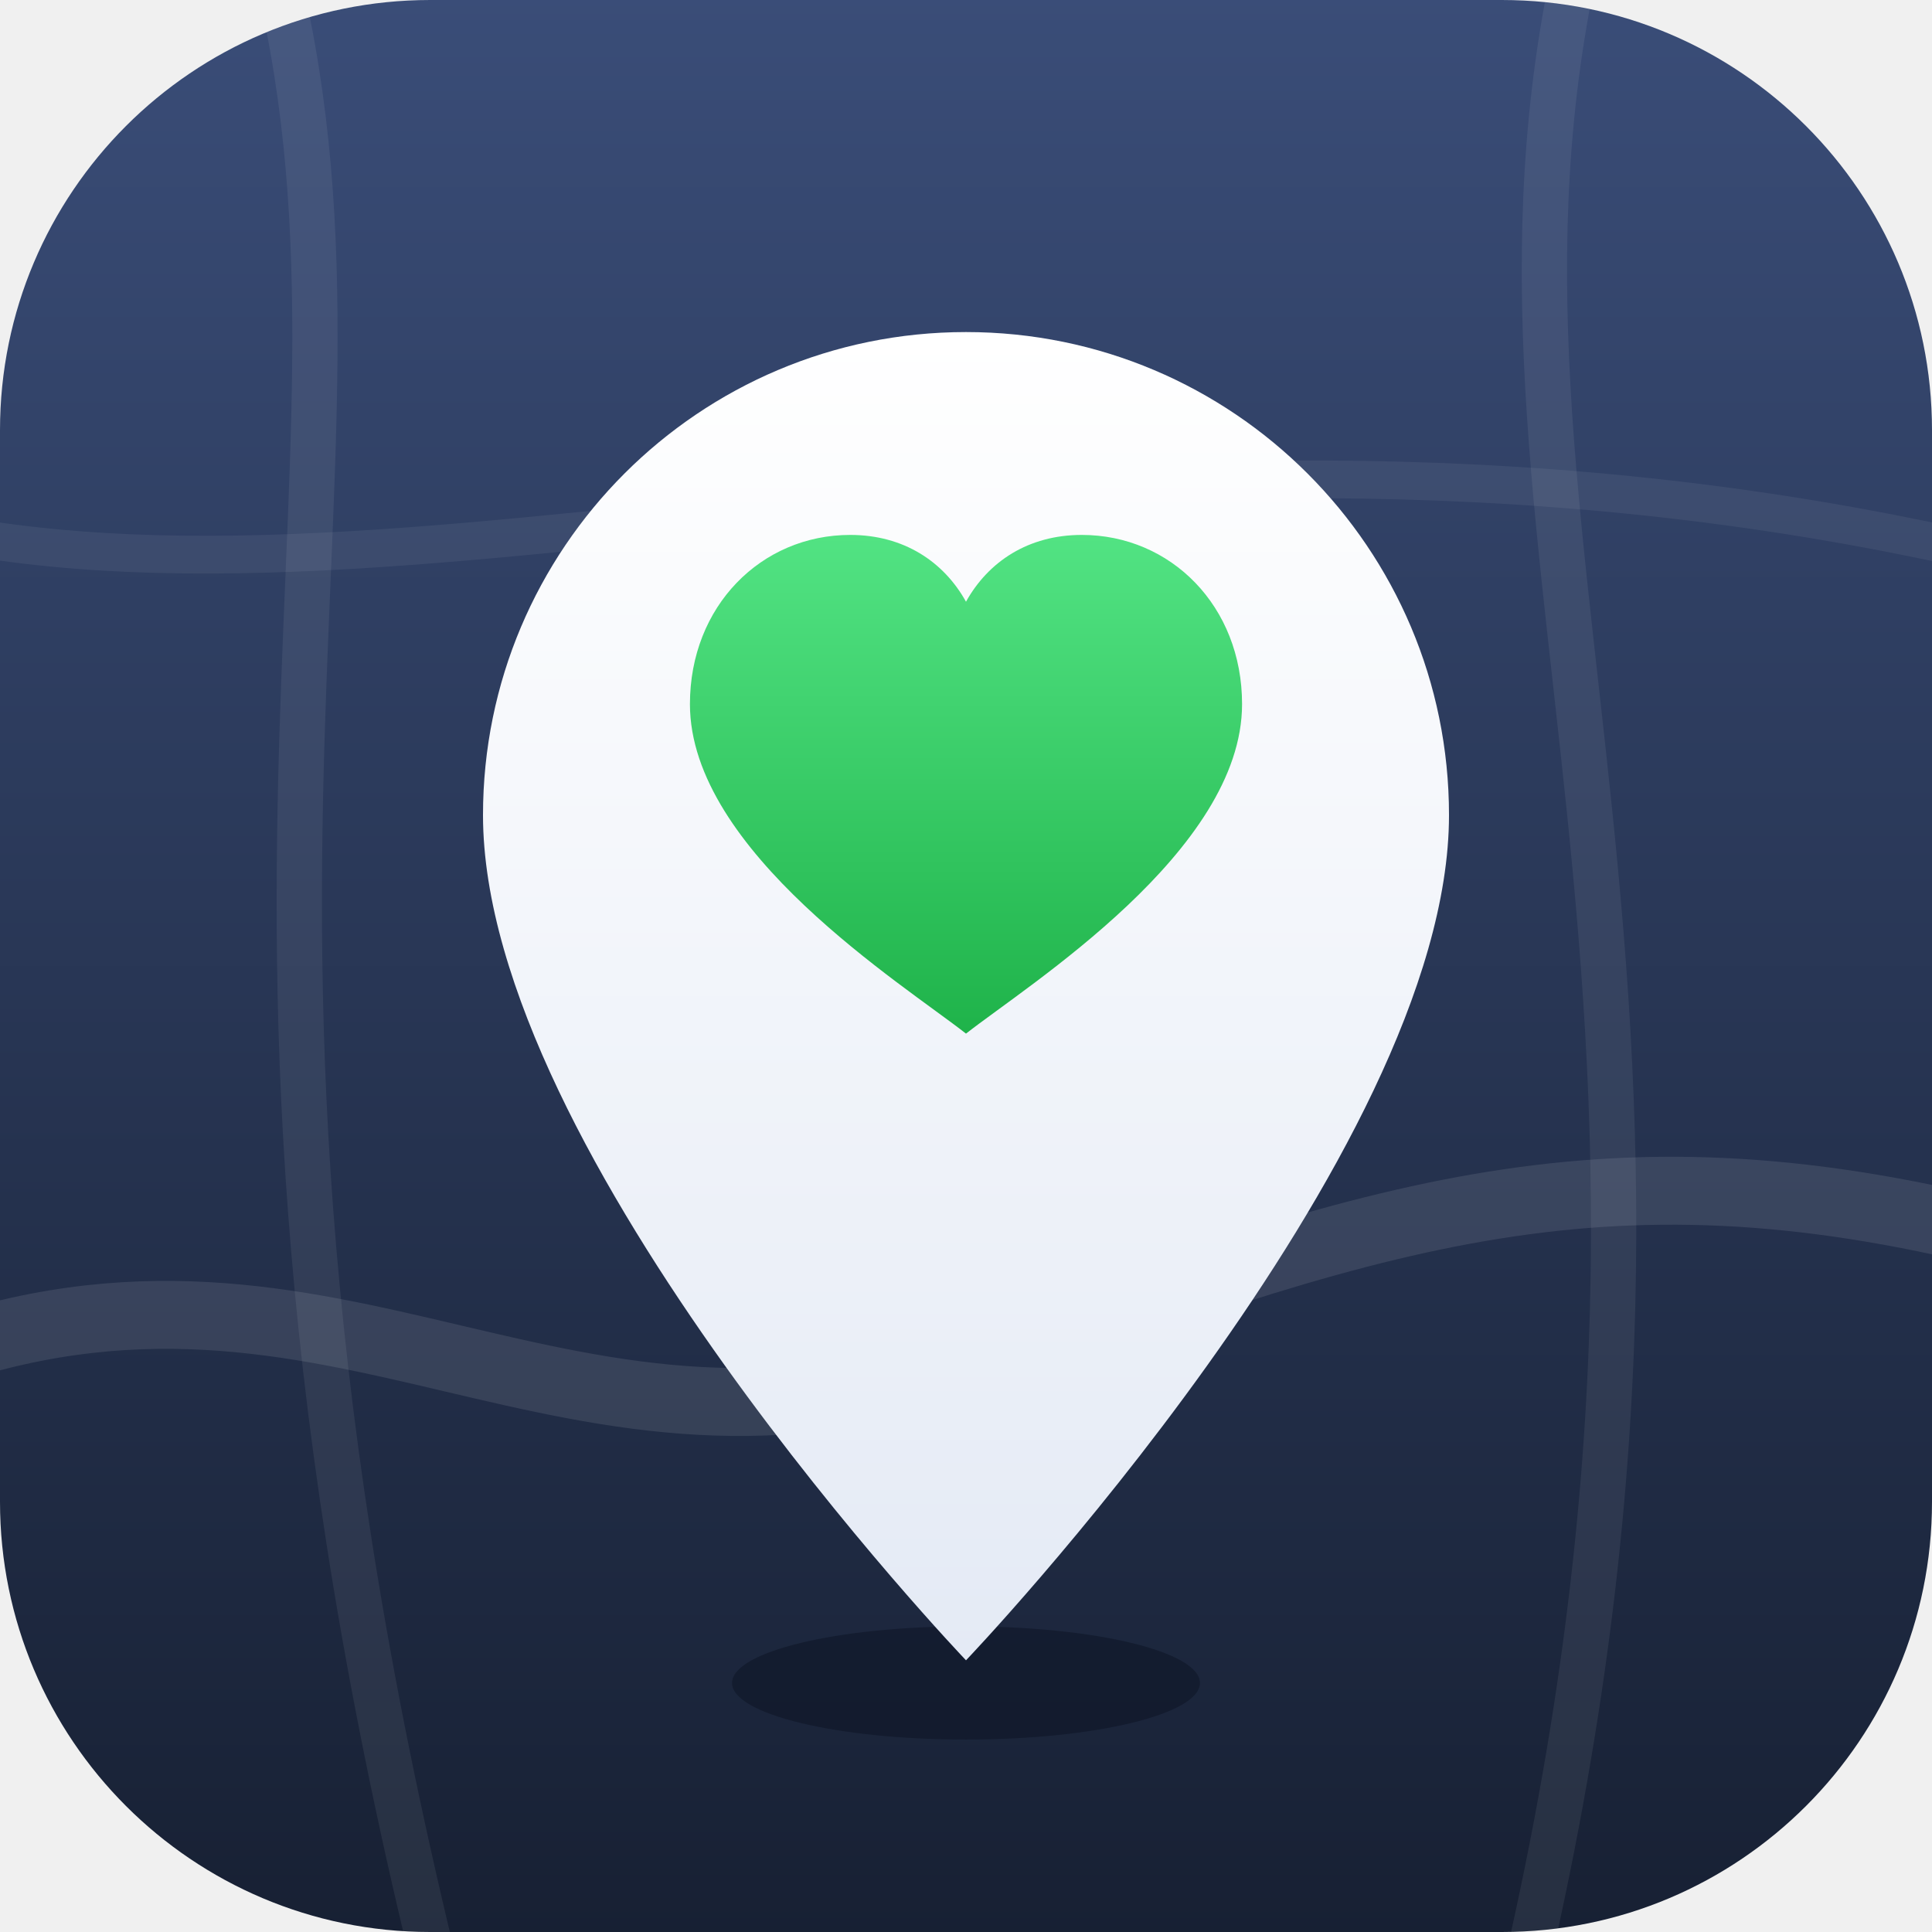
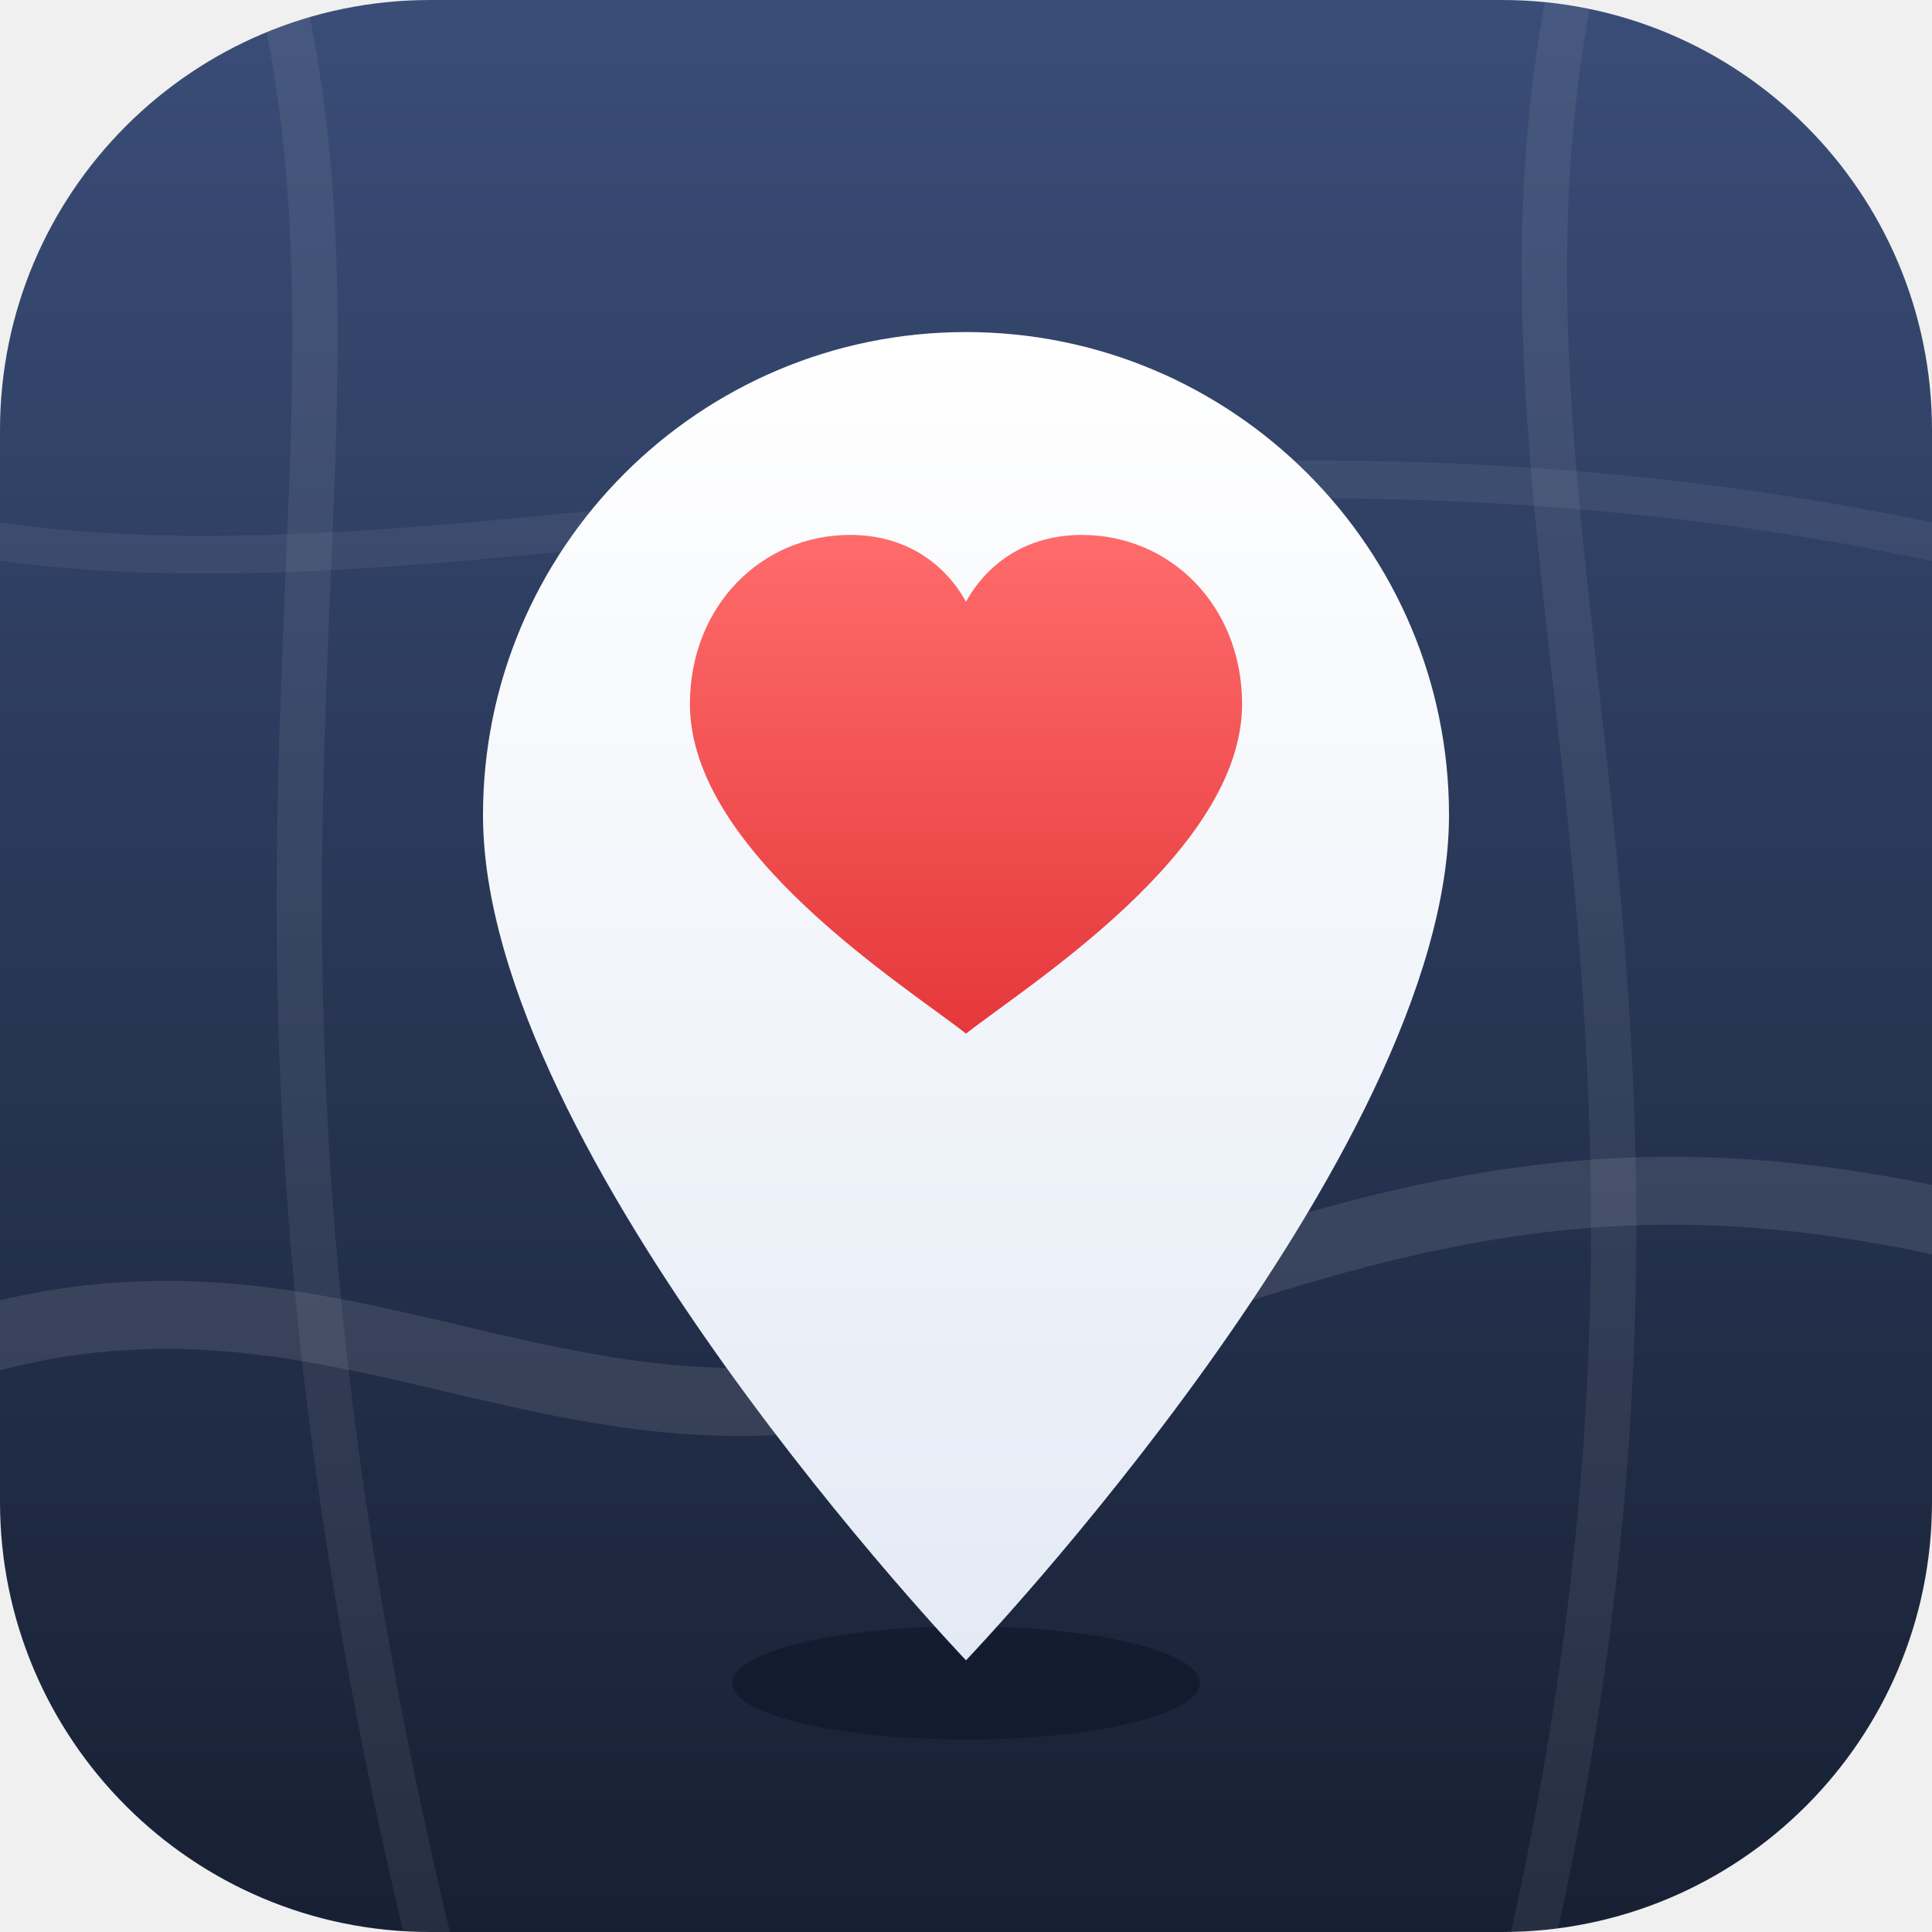
<svg xmlns="http://www.w3.org/2000/svg" viewBox="0 0 512 512">
  <defs>
    <linearGradient id="bg" x1="0" y1="0" x2="0" y2="1">
      <stop offset="0" stop-color="#3a4d78" />
      <stop offset="1" stop-color="#172033" />
    </linearGradient>
    <linearGradient id="pin" x1="0" y1="0" x2="0" y2="1">
      <stop offset="0" stop-color="#ffffff" />
      <stop offset="1" stop-color="#e4eaf5" />
    </linearGradient>
    <linearGradient id="heart" x1="0" y1="0" x2="0" y2="1">
-       <stop offset="0" stop-color="#52e383" />
-       <stop offset="1" stop-color="#1fb34a" />
+       <stop offset="0" stop-color="#ff6b6b" />
+       <stop offset="1" stop-color="#e5383b" />
    </linearGradient>
    <clipPath id="tile">
      <rect width="512" height="512" rx="114" />
    </clipPath>
  </defs>
  <rect width="512" height="512" rx="114" fill="url(#bg)" />
  <g clip-path="url(#tile)" fill="none" stroke="#ffffff" stroke-linecap="round">
    <path d="M-20 360 C 90 320 150 400 260 360 S 430 300 540 330" stroke-opacity="0.10" stroke-width="18" />
    <path d="M70 -20 C 110 120 40 230 120 540" stroke-opacity="0.07" stroke-width="12" />
    <path d="M420 -20 C 380 140 470 260 400 540" stroke-opacity="0.07" stroke-width="12" />
    <path d="M-20 140 C 120 170 300 90 540 150" stroke-opacity="0.06" stroke-width="10" />
  </g>
  <ellipse cx="256" cy="446" rx="62" ry="15" fill="#0b1120" fill-opacity="0.45" />
  <path d="M256 440C256 440 128 306 128 216a128 128 0 0 1 256 0c0 90-128 224-128 224Z" fill="url(#pin)" />
  <path transform="translate(256 222) scale(1.18)" d="M0 44C-14 33-62 3-62-30c0-22 16-38 36-38 12 0 21 6 26 15 5-9 14-15 26-15 20 0 36 16 36 38 0 33-48 63-62 74Z" fill="url(#heart)" />
</svg>
